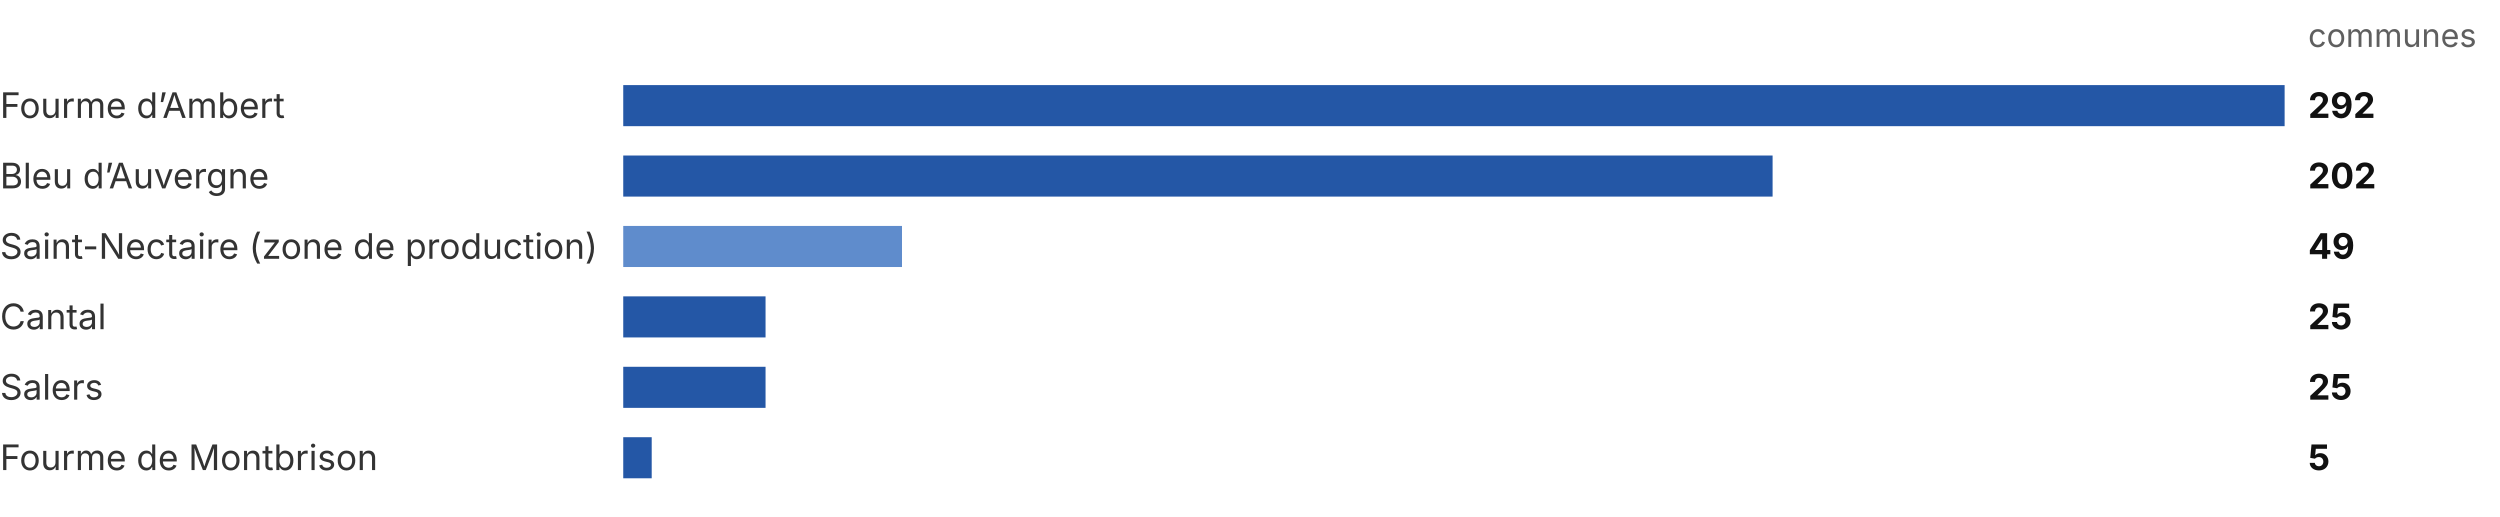
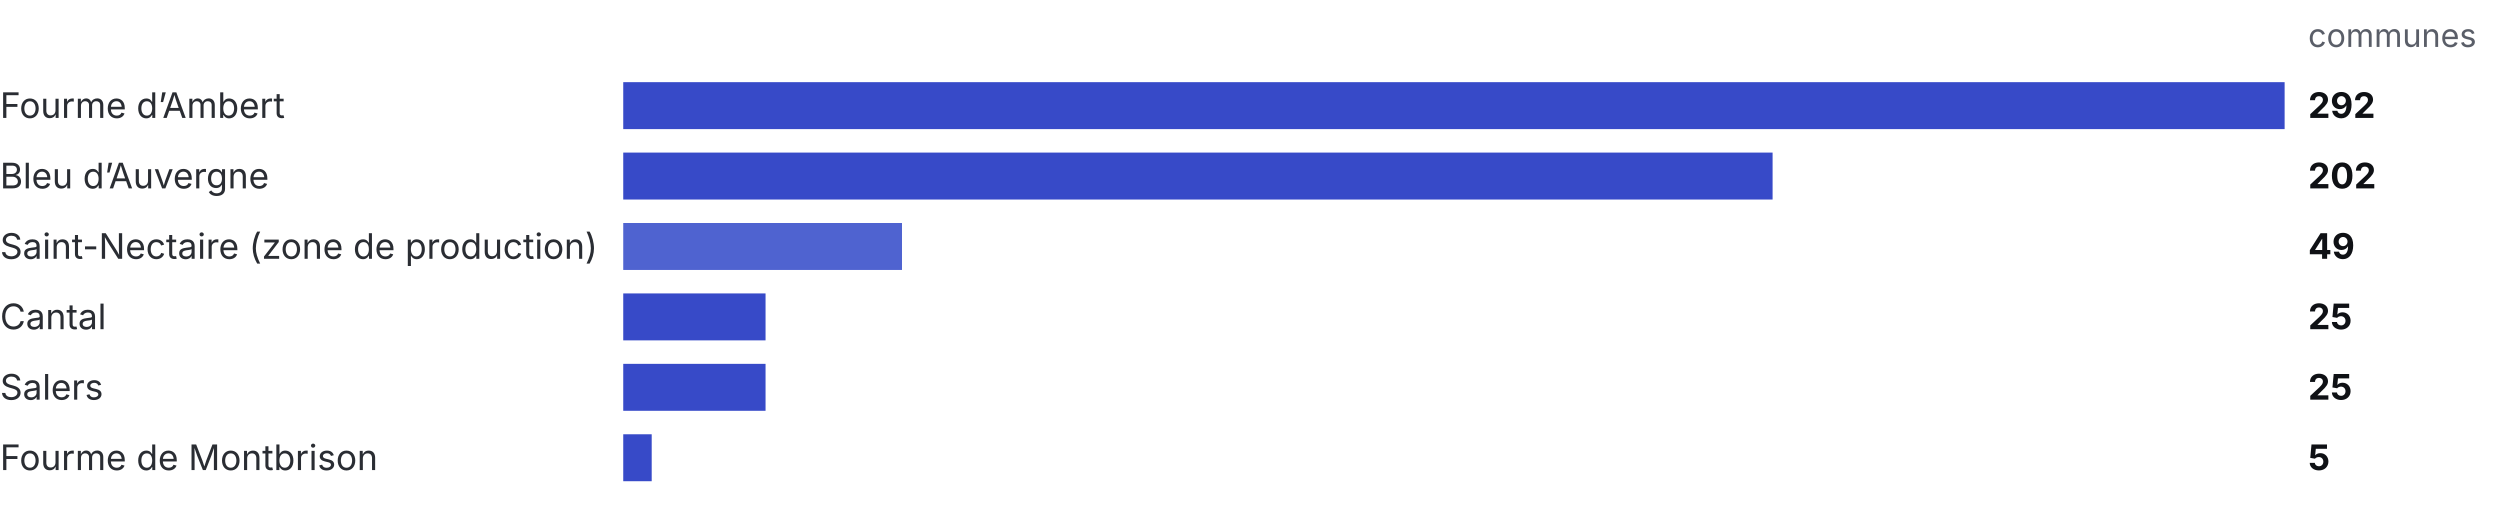
<svg xmlns="http://www.w3.org/2000/svg" role="img" aria-label="Combien de communes du Puy-de-Dôme compte chaque AOP fromagère. Pour le lait et la fabrication, l’aire de la Fourme d’Ambert est la plus étendue, 292 communes ; la zone de production du Saint-Nectaire en compte 49." width="852" height="176" viewBox="0 0 852 176" font-family="&quot;Inter&quot;, ui-sans-serif, system-ui, -apple-system, &quot;Segoe UI&quot;, Helvetica, Arial, sans-serif">
-   <text x="786.6" y="16" font-size="11" fill="#5F5F5F" data-fit="57.4">communes</text>
-   <text x="0" y="40.2" font-size="12" fill="#333333" data-fit="204.4">Fourme d’Ambert</text>
-   <rect x="212.4" y="29" width="566.2" height="14" fill="#2457A6" />
-   <text x="786.6" y="40.2" font-size="12" font-weight="700" fill="#111111" data-fit="57.4" style="font-variant-numeric:tabular-nums">292</text>
-   <text x="0" y="64.2" font-size="12" fill="#333333" data-fit="204.4">Bleu d’Auvergne</text>
-   <rect x="212.4" y="53" width="391.7" height="14" fill="#2457A6" />
-   <text x="786.6" y="64.2" font-size="12" font-weight="700" fill="#111111" data-fit="57.4" style="font-variant-numeric:tabular-nums">202</text>
-   <text x="0" y="88.2" font-size="12" fill="#333333" data-fit="204.4">Saint-Nectaire (zone de production)</text>
-   <rect x="212.4" y="77" width="95" height="14" fill="#5F8CCC" />
-   <text x="786.6" y="88.2" font-size="12" font-weight="700" fill="#111111" data-fit="57.4" style="font-variant-numeric:tabular-nums">49</text>
-   <text x="0" y="112.2" font-size="12" fill="#333333" data-fit="204.4">Cantal</text>
-   <rect x="212.4" y="101" width="48.5" height="14" fill="#2457A6" />
-   <text x="786.6" y="112.2" font-size="12" font-weight="700" fill="#111111" data-fit="57.4" style="font-variant-numeric:tabular-nums">25</text>
-   <text x="0" y="136.2" font-size="12" fill="#333333" data-fit="204.4">Salers</text>
-   <rect x="212.4" y="125" width="48.5" height="14" fill="#2457A6" />
-   <text x="786.6" y="136.2" font-size="12" font-weight="700" fill="#111111" data-fit="57.4" style="font-variant-numeric:tabular-nums">25</text>
-   <text x="0" y="160.2" font-size="12" fill="#333333" data-fit="204.4">Fourme de Montbrison</text>
-   <rect x="212.4" y="149" width="9.7" height="14" fill="#2457A6" />
-   <text x="786.6" y="160.2" font-size="12" font-weight="700" fill="#111111" data-fit="57.4" style="font-variant-numeric:tabular-nums">5</text>
+   <text x="786.6" y="16" font-size="11" fill="#5A5E68" data-fit="57.4">communes</text>
+   <text x="0" y="40.2" font-size="12" fill="#2A2D33" data-fit="204.4">Fourme d’Ambert</text>
+   <rect x="212.4" y="28" width="566.2" height="16" fill="#374AC8" />
+   <text x="786.6" y="40.2" font-size="12" font-weight="700" fill="#0F1115" data-fit="57.4">292</text>
+   <text x="0" y="64.2" font-size="12" fill="#2A2D33" data-fit="204.4">Bleu d’Auvergne</text>
+   <rect x="212.4" y="52" width="391.7" height="16" fill="#374AC8" />
+   <text x="786.6" y="64.2" font-size="12" font-weight="700" fill="#0F1115" data-fit="57.4">202</text>
+   <text x="0" y="88.2" font-size="12" fill="#2A2D33" data-fit="204.4">Saint-Nectaire (zone de production)</text>
+   <rect x="212.4" y="76" width="95" height="16" fill="#4F63D0" />
+   <text x="786.6" y="88.2" font-size="12" font-weight="700" fill="#0F1115" data-fit="57.4">49</text>
+   <text x="0" y="112.2" font-size="12" fill="#2A2D33" data-fit="204.4">Cantal</text>
+   <rect x="212.4" y="100" width="48.5" height="16" fill="#374AC8" />
+   <text x="786.6" y="112.2" font-size="12" font-weight="700" fill="#0F1115" data-fit="57.4">25</text>
+   <text x="0" y="136.2" font-size="12" fill="#2A2D33" data-fit="204.4">Salers</text>
+   <rect x="212.4" y="124" width="48.5" height="16" fill="#374AC8" />
+   <text x="786.6" y="136.2" font-size="12" font-weight="700" fill="#0F1115" data-fit="57.4">25</text>
+   <text x="0" y="160.2" font-size="12" fill="#2A2D33" data-fit="204.4">Fourme de Montbrison</text>
+   <rect x="212.4" y="148" width="9.7" height="16" fill="#374AC8" />
+   <text x="786.6" y="160.2" font-size="12" font-weight="700" fill="#0F1115" data-fit="57.4">5</text>
</svg>
